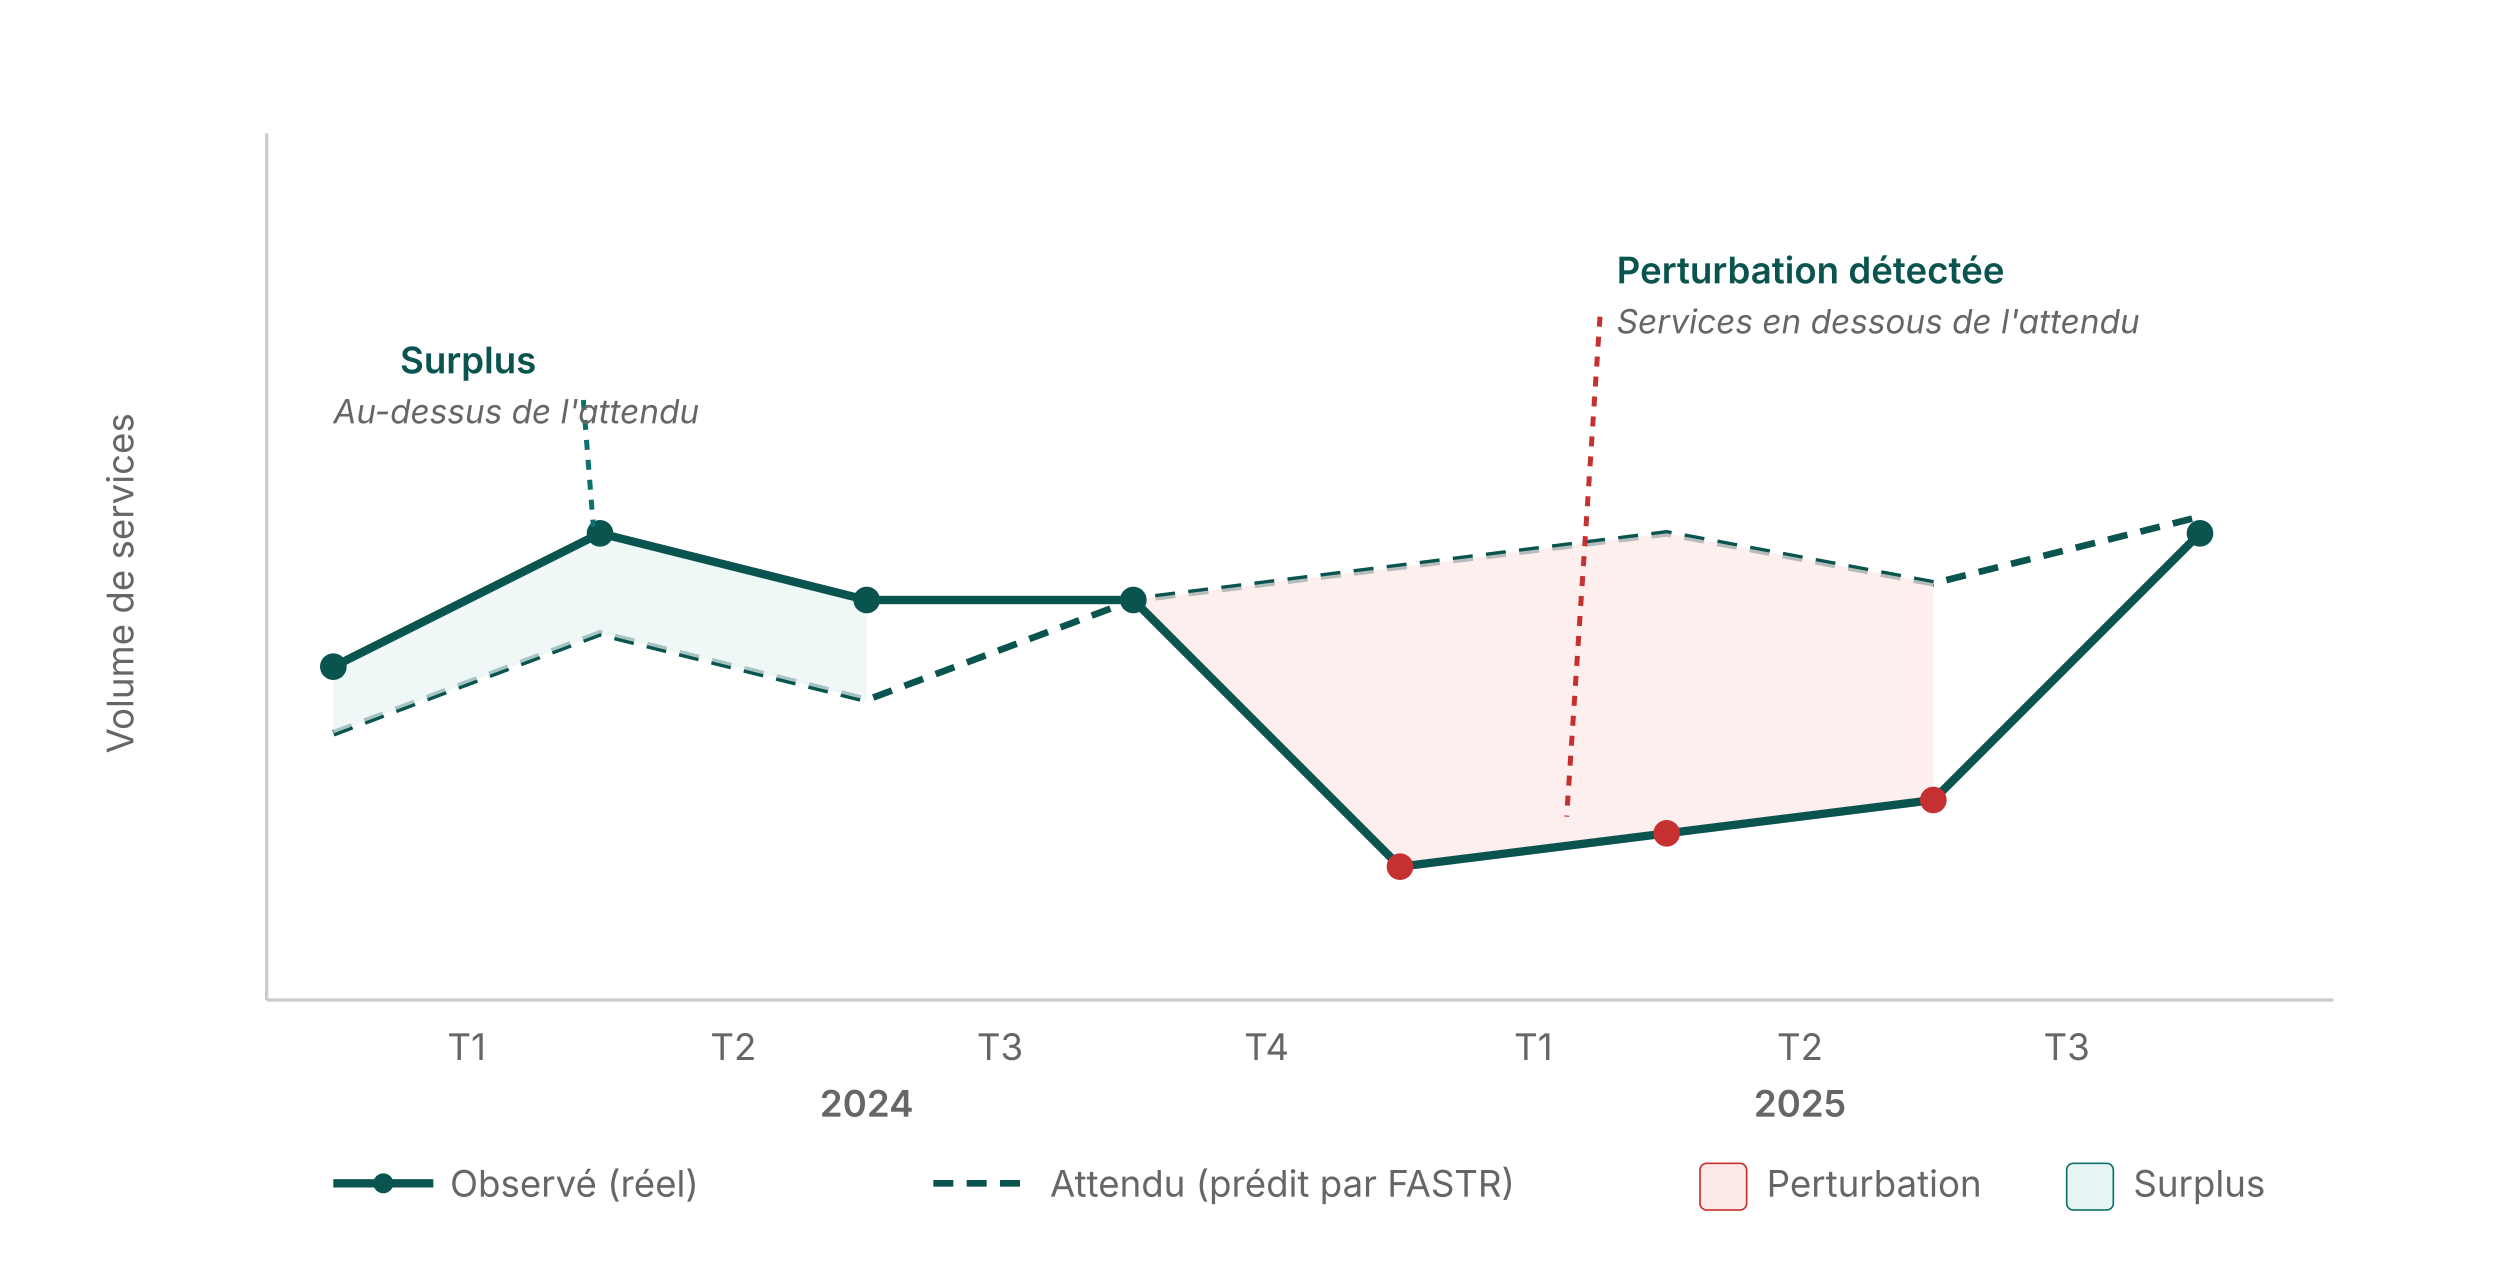
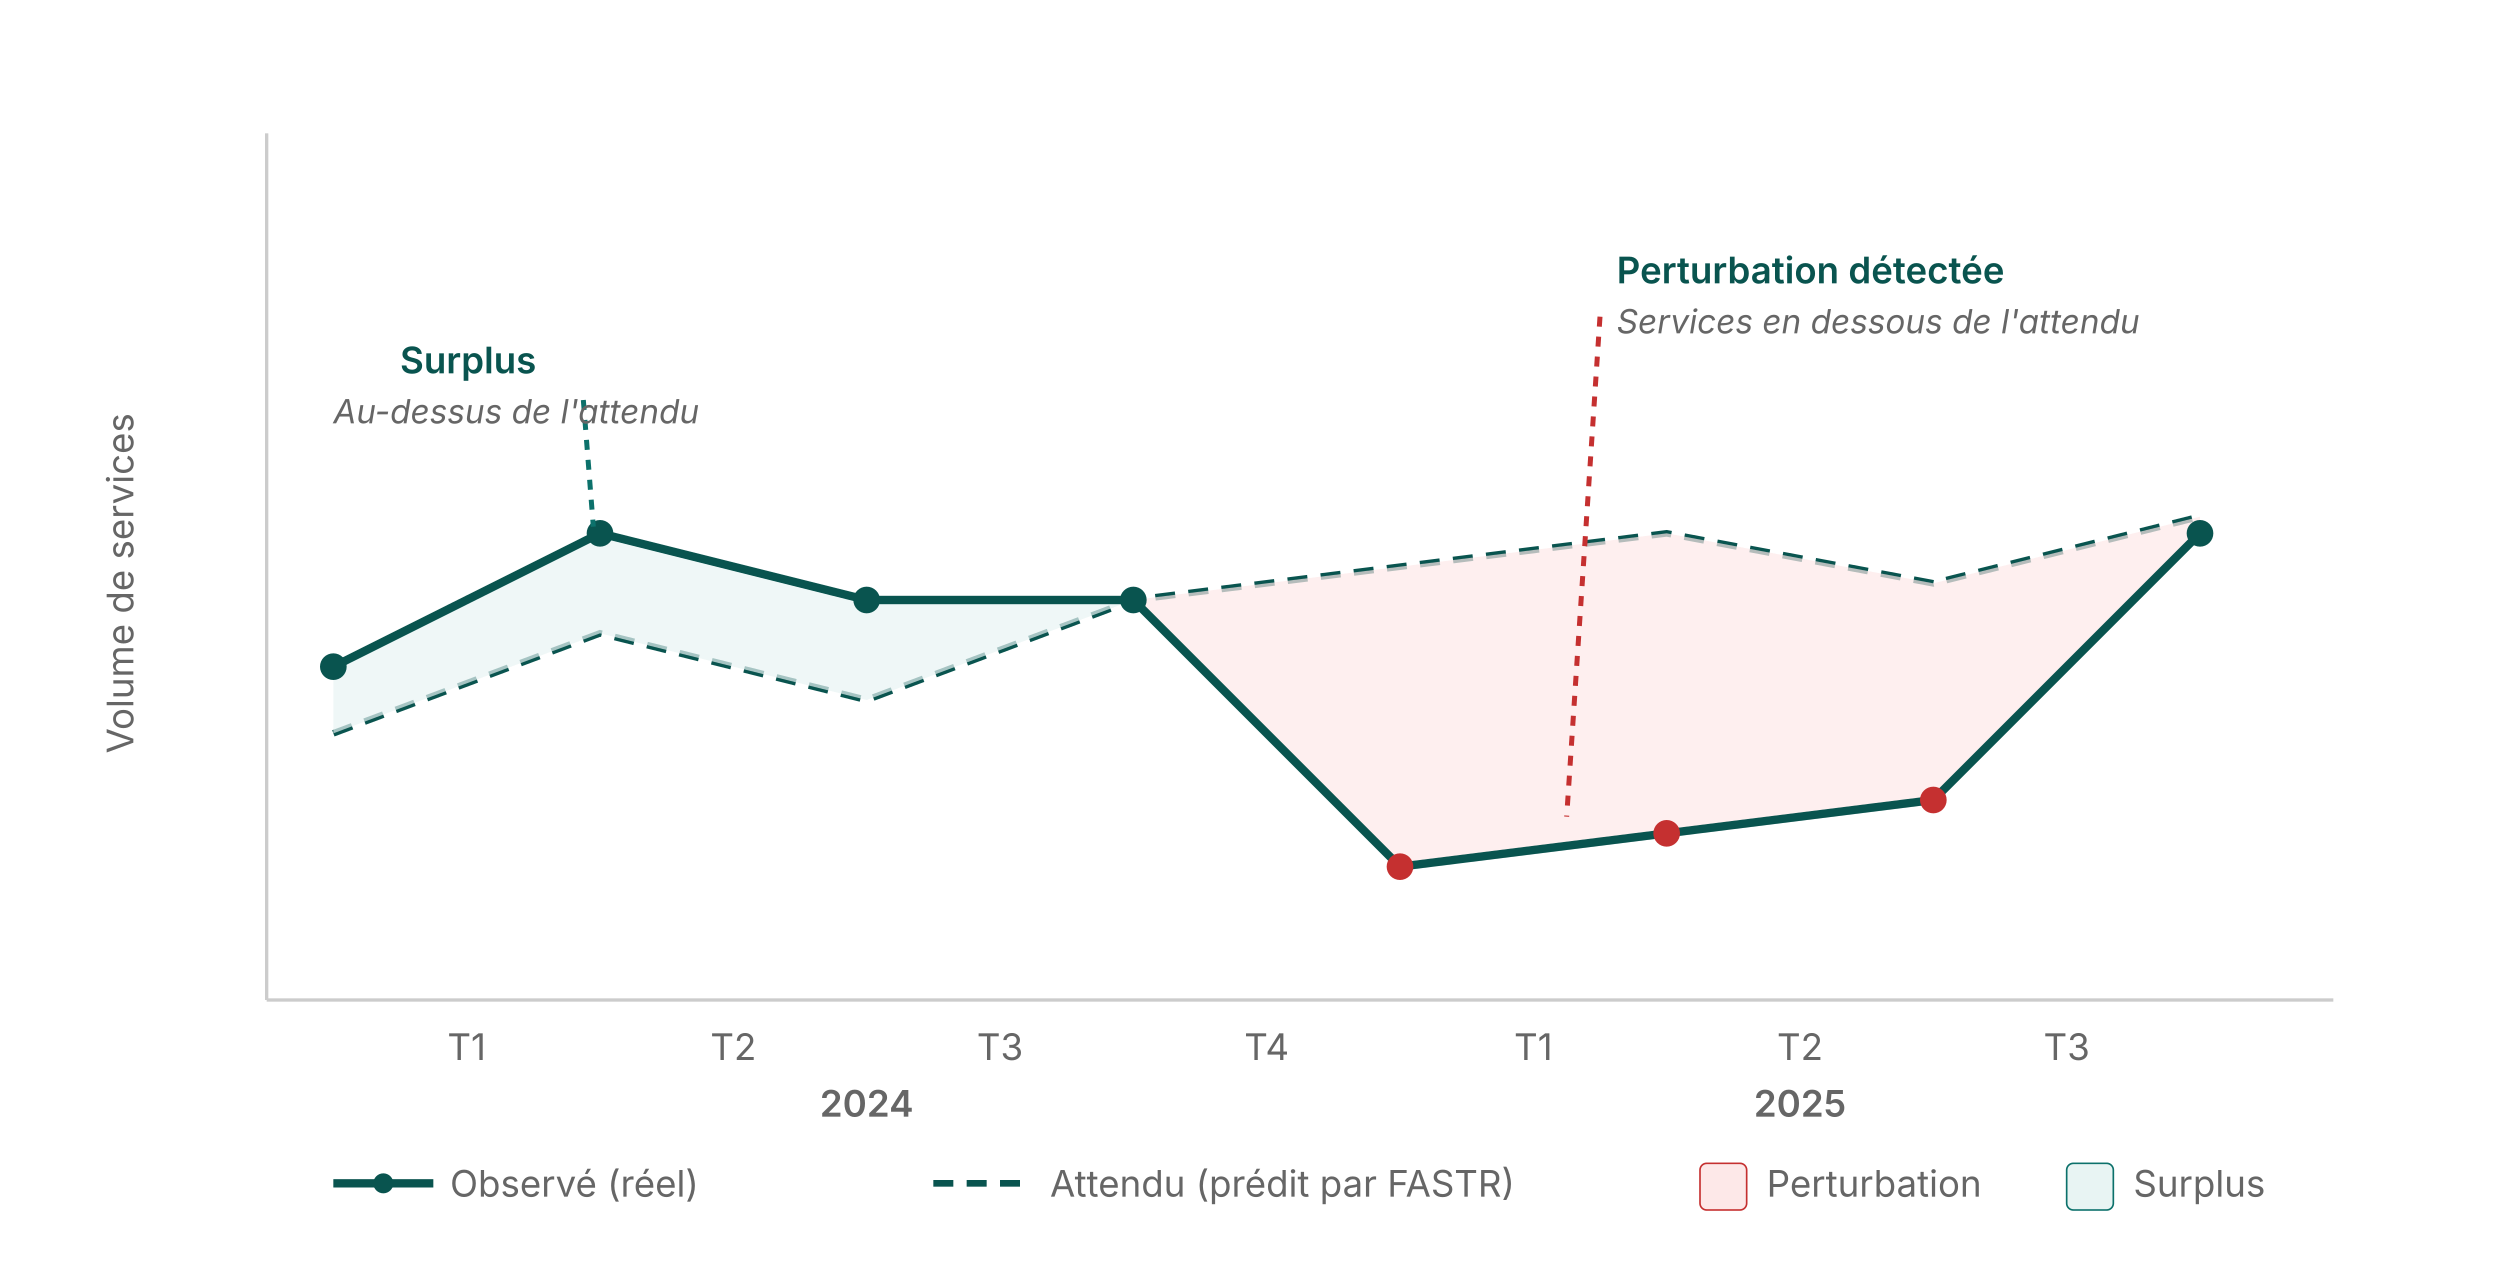
<svg xmlns="http://www.w3.org/2000/svg" viewBox="0 0 750 380">
  <defs>
    <style>
      text { font-family: Inter, sans-serif; }
      .axis-label { font-size: 11px; fill: #666; }
      .title { font-size: 14px; font-weight: 700; fill: #09544F; }
      .annotation { font-size: 11px; fill: #09544F; font-weight: 600; }
      .annotation-light { font-size: 10px; fill: #666; font-style: italic; }
    </style>
  </defs>
  <line x1="80" y1="40" x2="80" y2="300" stroke="#ccc" stroke-width="1" />
  <text class="axis-label" x="40" y="175" text-anchor="middle" transform="rotate(-90,40,175)">Volume de services</text>
  <line x1="80" y1="300" x2="700" y2="300" stroke="#ccc" stroke-width="1" />
  <text class="axis-label" x="140" y="318" text-anchor="middle">T1</text>
  <text class="axis-label" x="220" y="318" text-anchor="middle">T2</text>
  <text class="axis-label" x="300" y="318" text-anchor="middle">T3</text>
  <text class="axis-label" x="380" y="318" text-anchor="middle">T4</text>
  <text class="axis-label" x="460" y="318" text-anchor="middle">T1</text>
  <text class="axis-label" x="540" y="318" text-anchor="middle">T2</text>
  <text class="axis-label" x="620" y="318" text-anchor="middle">T3</text>
  <text class="axis-label" x="260" y="335" text-anchor="middle" style="font-weight:600">2024</text>
  <text class="axis-label" x="540" y="335" text-anchor="middle" style="font-weight:600">2025</text>
  <path d="M100,220 L180,190 L260,210 L340,180 L420,170 L500,160 L580,175 L660,155" stroke="#09544F" stroke-width="2" stroke-dasharray="6,4" fill="none" />
-   <path d="M340,180 L420,170 L500,160 L580,175 L580,240 L500,250 L420,260 L340,180" fill="#FDE8E8" stroke="none" opacity="0.7" />
-   <path d="M100,220 L180,190 L260,210 L260,180 L180,160 L100,200 Z" fill="#E8F4F3" stroke="none" opacity="0.7" />
+   <path d="M340,180 L420,170 L500,160 L580,175 L660,155 L660,160 L580,240 L500,250 L420,260 Z" fill="#FDE8E8" stroke="none" opacity="0.7" />
+   <path d="M100,200 L180,160 L260,180 L340,180 L260,210 L180,190 L100,220 Z" fill="#E8F4F3" stroke="none" opacity="0.7" />
  <path d="M100,200 L180,160 L260,180 L340,180 L420,260 L500,250 L580,240 L660,160" stroke="#09544F" stroke-width="2.5" fill="none" />
  <circle cx="100" cy="200" r="4" fill="#09544F" />
  <circle cx="180" cy="160" r="4" fill="#09544F" />
  <circle cx="260" cy="180" r="4" fill="#09544F" />
  <circle cx="340" cy="180" r="4" fill="#09544F" />
  <circle cx="420" cy="260" r="4" fill="#C53030" />
  <circle cx="500" cy="250" r="4" fill="#C53030" />
  <circle cx="580" cy="240" r="4" fill="#C53030" />
  <circle cx="660" cy="160" r="4" fill="#09544F" />
  <line x1="100" y1="355" x2="130" y2="355" stroke="#09544F" stroke-width="2.5" />
  <circle cx="115" cy="355" r="3" fill="#09544F" />
  <text class="axis-label" x="135" y="359">Observé (réel)</text>
  <line x1="280" y1="355" x2="310" y2="355" stroke="#09544F" stroke-width="2" stroke-dasharray="6,4" />
  <text class="axis-label" x="315" y="359">Attendu (prédit par FASTR)</text>
  <rect x="510" y="349" width="14" height="14" fill="#FDE8E8" stroke="#C53030" stroke-width="0.5" rx="2" />
  <text class="axis-label" x="530" y="359">Perturbation</text>
  <rect x="620" y="349" width="14" height="14" fill="#E8F4F3" stroke="#0C716B" stroke-width="0.5" rx="2" />
  <text class="axis-label" x="640" y="359">Surplus</text>
  <line x1="480" y1="95" x2="470" y2="245" stroke="#C53030" stroke-width="1.5" stroke-dasharray="3,3" />
  <text class="annotation" x="485" y="85" fill="#C53030">Perturbation détectée</text>
  <text class="annotation-light" x="485" y="100">Services en dessous de l'attendu</text>
  <line x1="175" y1="120" x2="178" y2="158" stroke="#0C716B" stroke-width="1.5" stroke-dasharray="3,3" />
  <text class="annotation" x="120" y="112" fill="#0C716B">Surplus</text>
  <text class="annotation-light" x="100" y="127">Au-dessus de l'attendu</text>
</svg>
